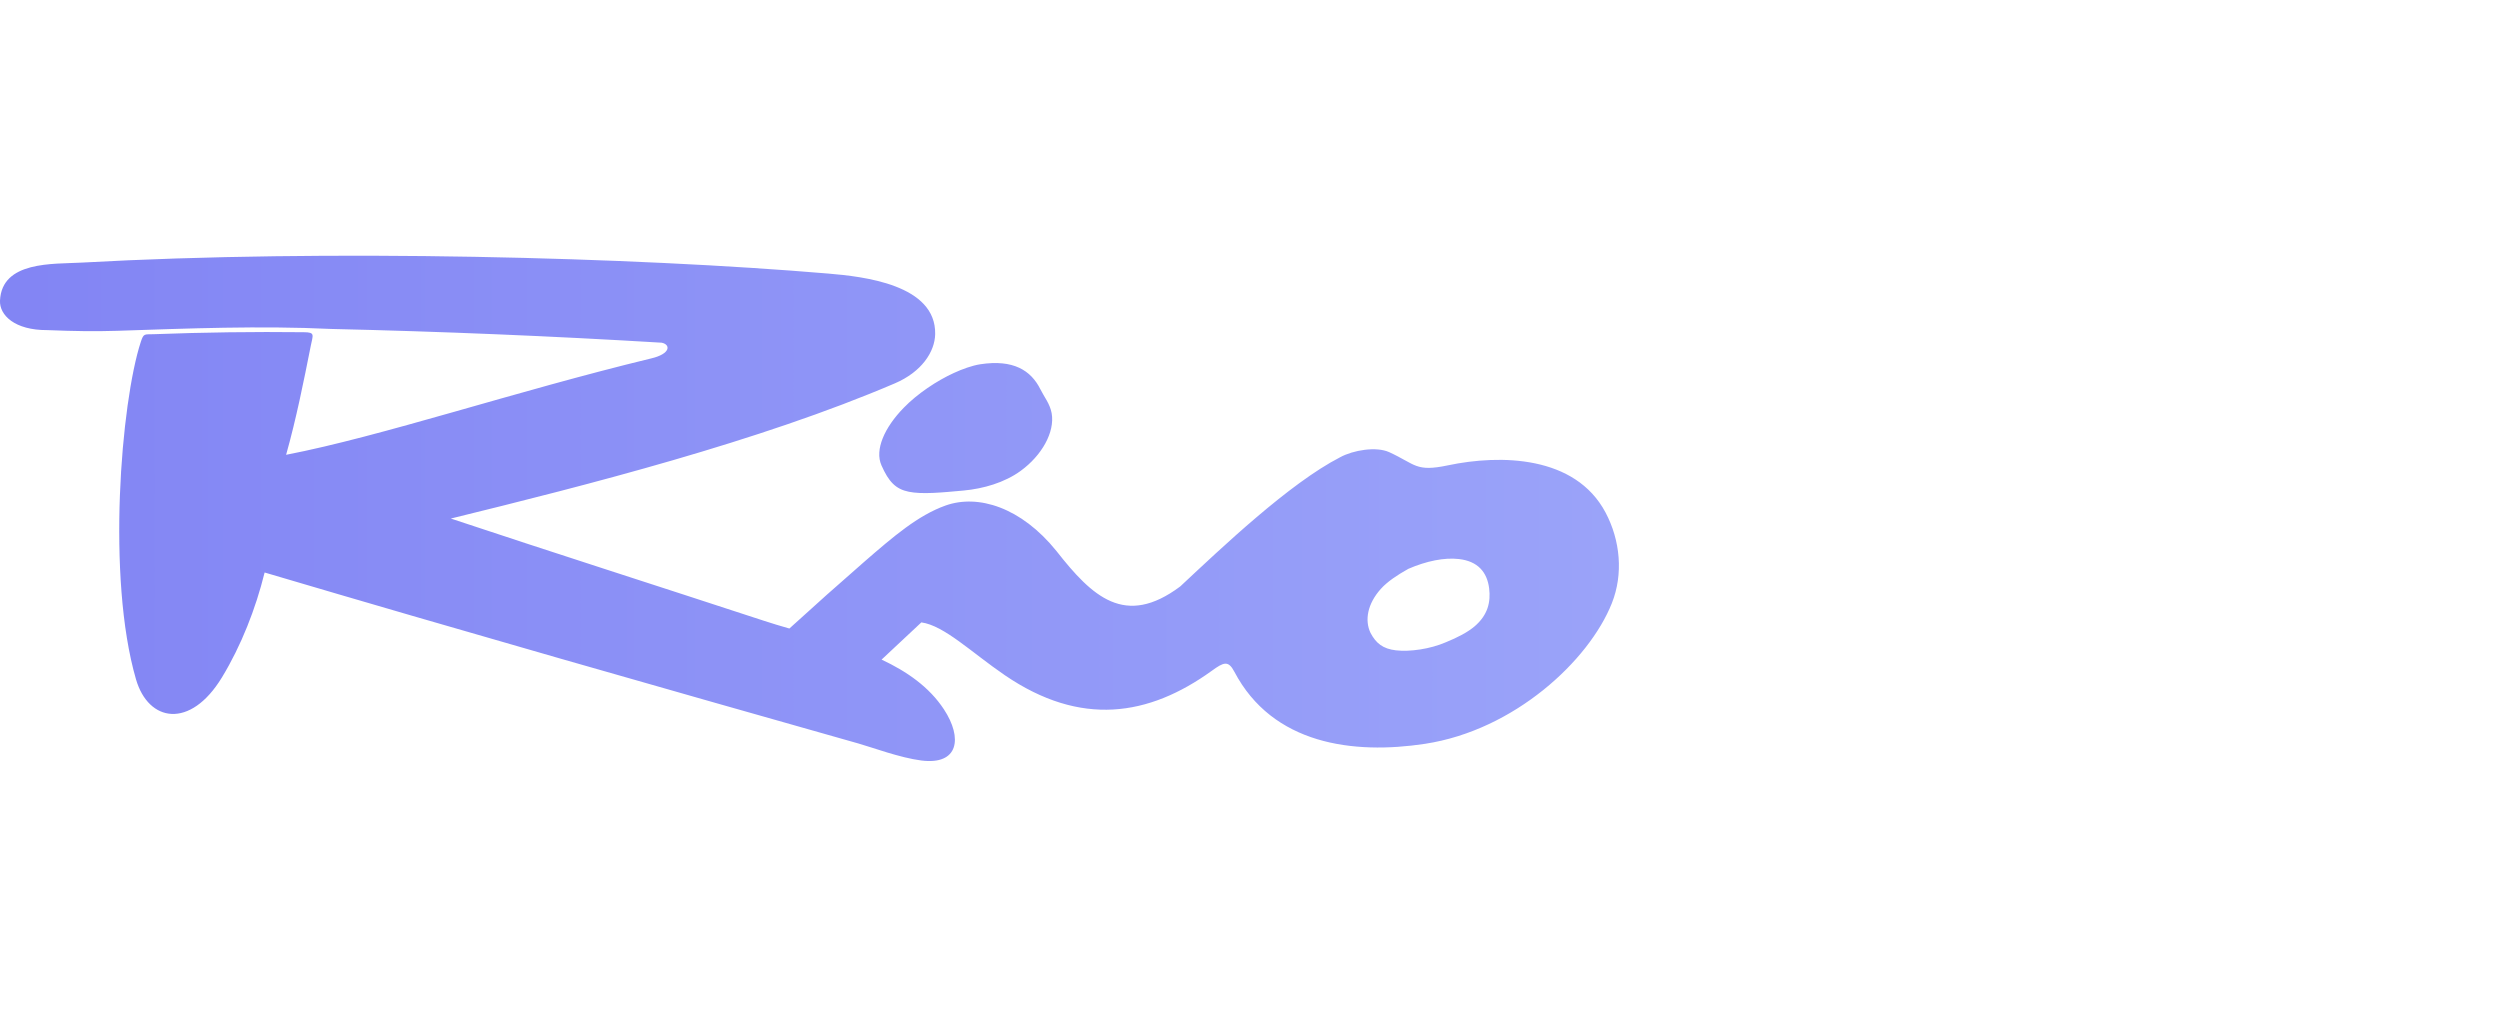
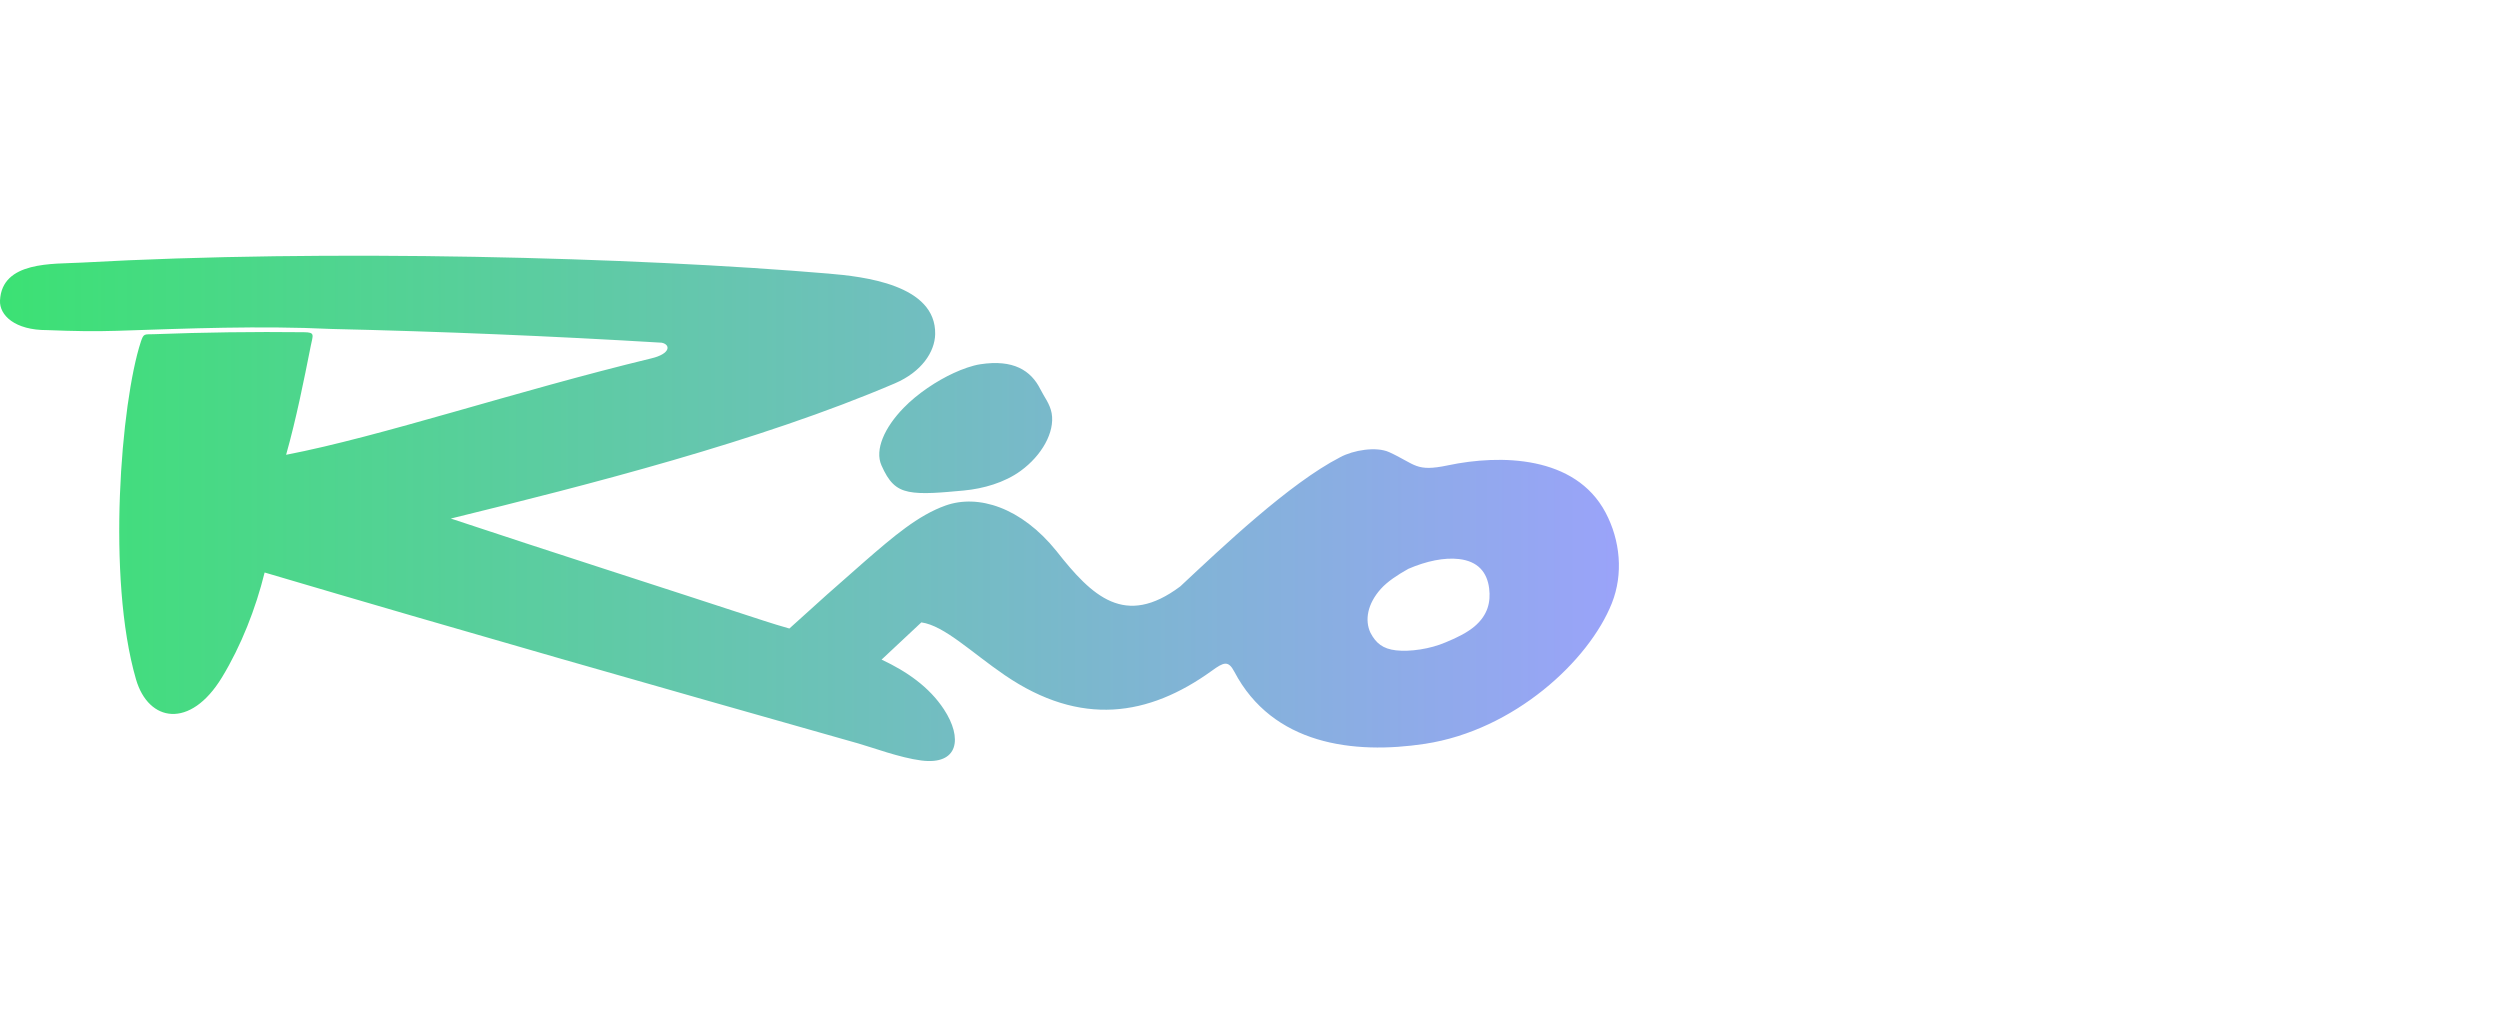
<svg xmlns="http://www.w3.org/2000/svg" width="88" height="36" fill="none">
  <path fill="url(#a)" fill-opacity=".8" fill-rule="evenodd" d="M34.505 12.822c1.163-.178 1.785.213 2.119.885.13.263.337.51.395.843.116.665-.351 1.485-1.088 2.022-.572.418-1.32.63-2.004.694-.783.072-1.47.139-1.935.044-.466-.095-.71-.353-.965-.93-.244-.551.11-1.333.78-2.022.486-.502 1.169-.955 1.77-1.23.295-.137.65-.263.928-.306ZM1.66 11.62c-1.144.005-1.683-.528-1.66-1.04C.066 9.179 1.874 9.3 2.866 9.244c8.662-.482 19.483-.191 26.293.386 1.238.104 3.795.388 3.759 2.134-.014.624-.477 1.326-1.416 1.729-4.774 2.043-10.842 3.584-15.633 4.76 3.663 1.218 7.347 2.394 11.017 3.597.286.094.587.184.9.274.873-.796 1.755-1.582 2.646-2.358 1.01-.877 1.883-1.626 2.85-1.971 1.147-.409 2.663.061 3.904 1.6 1.261 1.606 2.413 2.702 4.358 1.248 1.463-1.367 3.843-3.631 5.633-4.55.46-.249 1.268-.385 1.725-.176.937.43.926.703 2.065.463 1.85-.39 4.482-.348 5.548 1.66.521.983.631 2.165.222 3.194-.805 2.024-3.437 4.47-6.575 4.948-2.53.385-5.366.025-6.713-2.538-.215-.409-.378-.333-.794-.032-2.222 1.602-4.609 1.979-7.28.159-1.183-.807-2.134-1.75-2.943-1.863l-1.4 1.31c.892.418 1.678.965 2.193 1.749.666 1.013.521 1.972-.798 1.802-.75-.096-1.73-.462-2.207-.597-7.04-1.995-13.925-3.955-20.905-6.02-.313 1.267-.825 2.579-1.503 3.693-1.113 1.83-2.587 1.575-3.025.067-1.038-3.575-.528-9.747.17-11.88.101-.309.131-.256.451-.268 1.763-.066 3.526-.09 5.29-.07.405.004.317.093.24.485-.245 1.235-.51 2.561-.867 3.83 3.373-.652 8.036-2.227 12.852-3.393.691-.163.685-.488.369-.553a313.819 313.819 0 0 0-11.635-.484c-2.507-.119-5.018-.017-7.524.065-.81.026-1.52.013-2.472-.024Zm47.907 8.406c.643-.28 1.277-.407 1.785-.348.663.075.994.456 1.066 1.033.06.49-.051.94-.508 1.333-.239.205-.599.395-1.025.567-.541.234-1.259.338-1.747.281-.46-.053-.702-.249-.894-.611-.215-.446-.109-1.03.363-1.554.23-.255.575-.484.96-.7Z" clip-rule="evenodd" />
  <defs>
    <linearGradient id="a" x1="0" x2="56.985" y1="17.894" y2="17.894" gradientUnits="userSpaceOnUse">
-       <stop stop-color="#6366F1" />
+       <stop stop-color="#0BDA51" />
      <stop offset="1" stop-color="#818CF8" />
    </linearGradient>
  </defs>
</svg>
